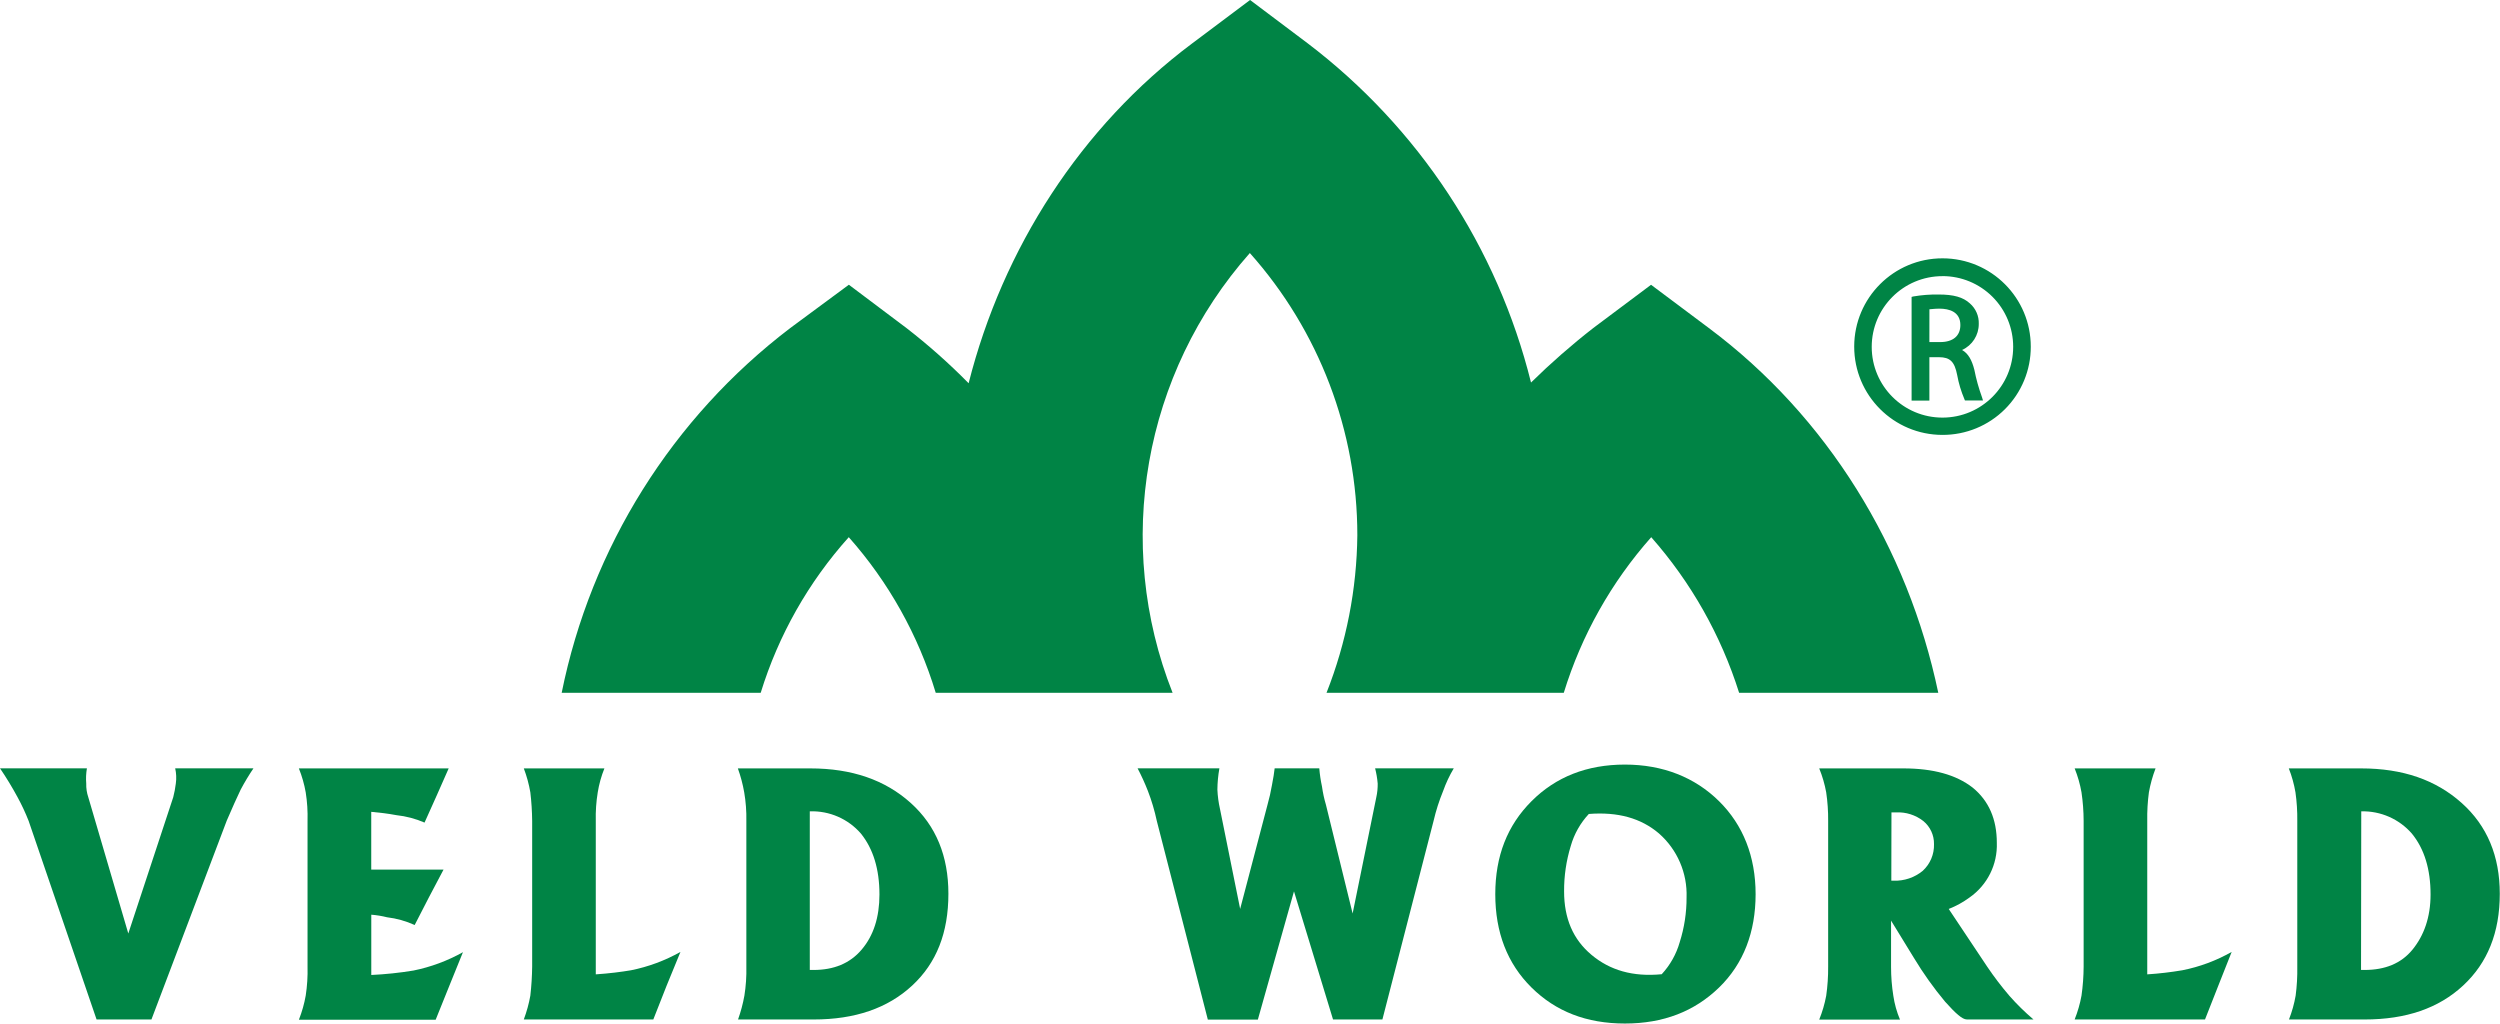
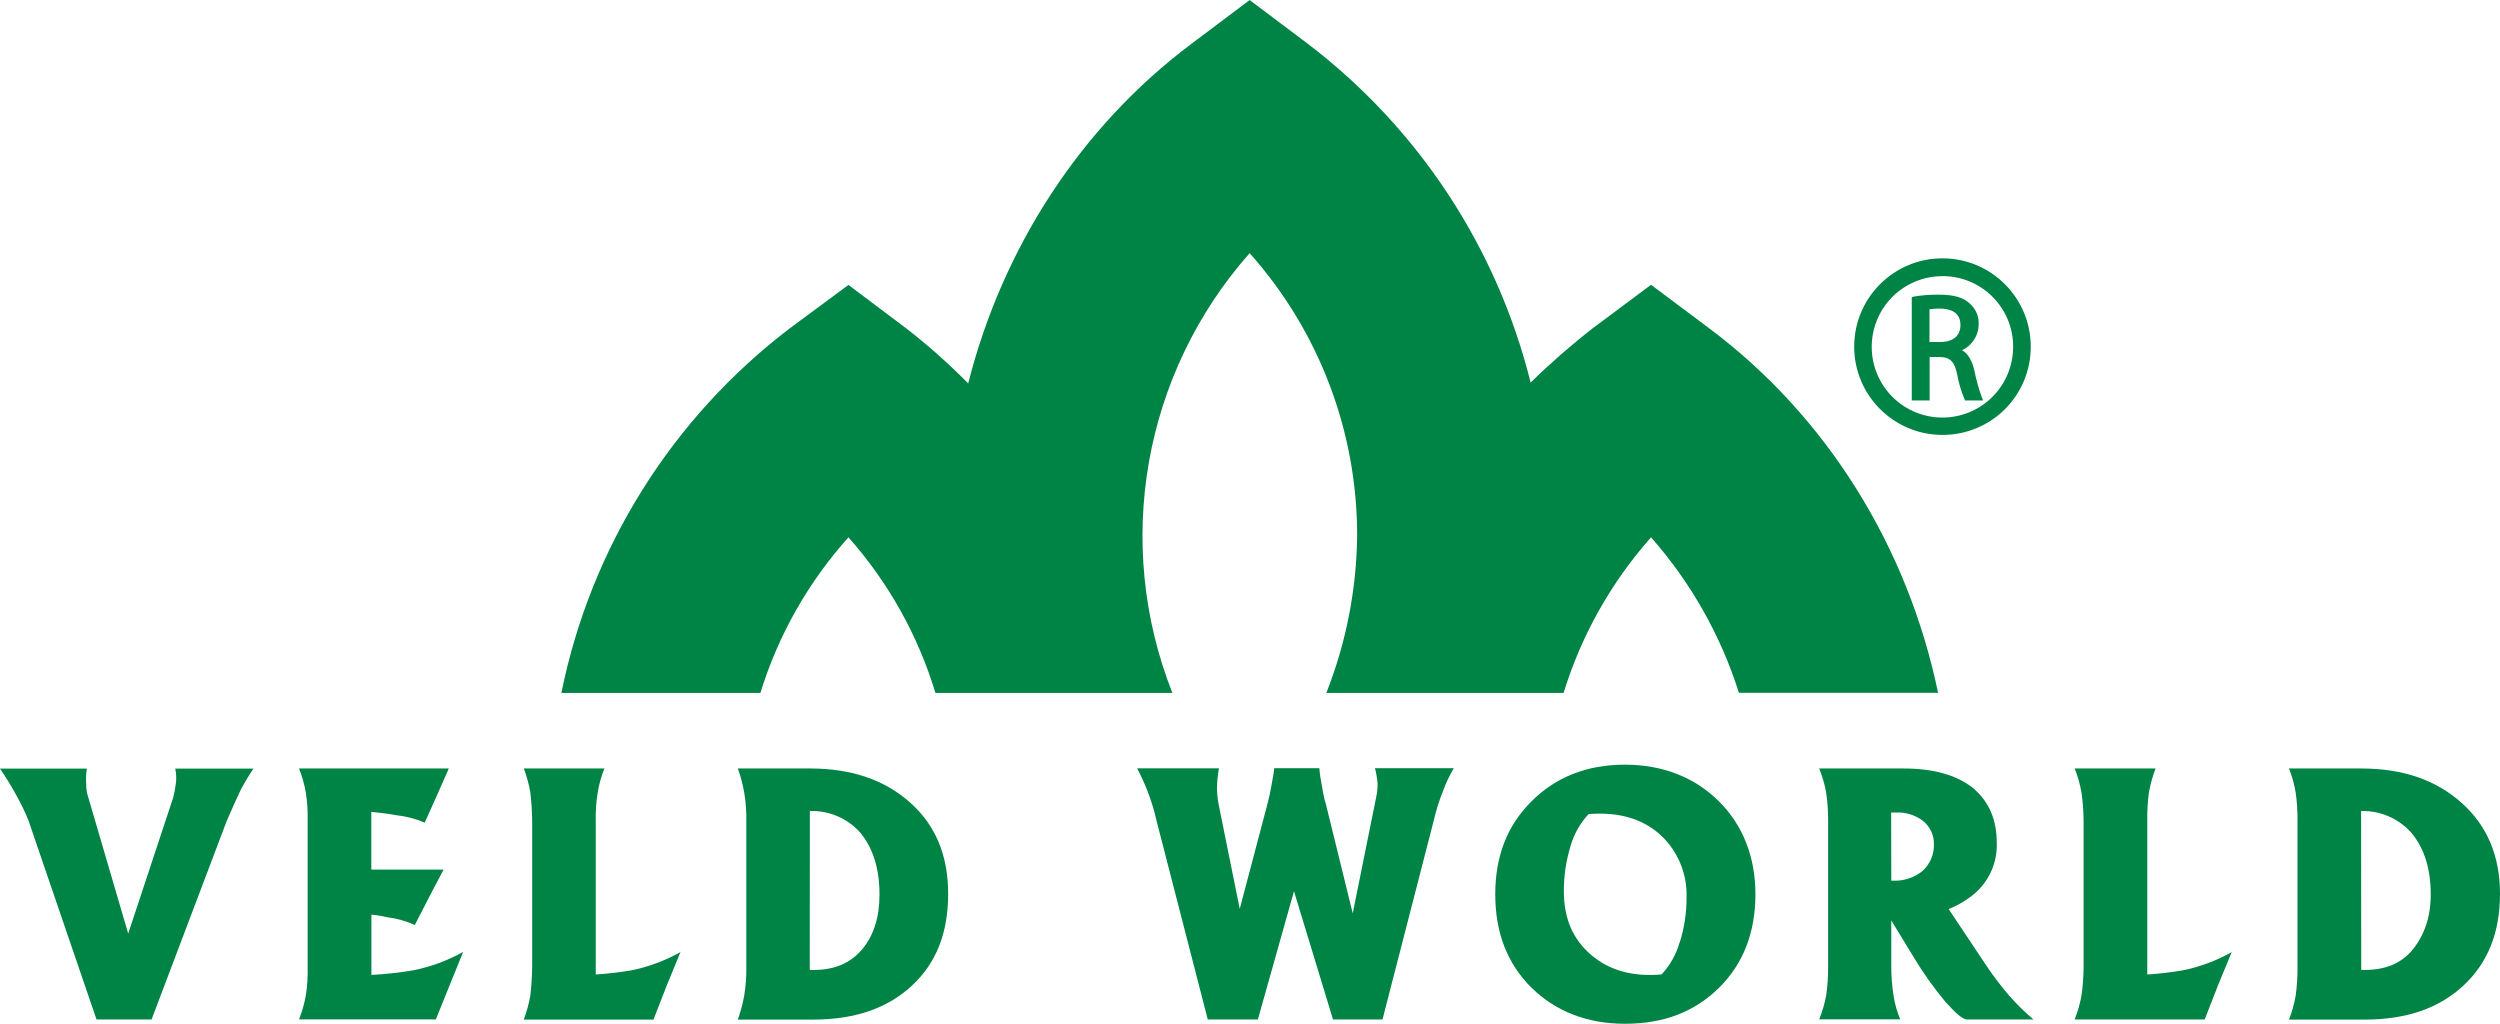
- <svg xmlns="http://www.w3.org/2000/svg" id="Layer_1" data-name="Layer 1" viewBox="0 0 562.37 230.24">
+ <svg xmlns="http://www.w3.org/2000/svg" id="Layer_1" data-name="Layer 1" viewBox="0 0 532.35 217.95">
  <defs>
    <style>.cls-1,.cls-2{fill:#008445;}.cls-1{fill-rule:evenodd;}</style>
  </defs>
-   <path class="cls-1" d="M407.63,227.28l-13-9.73-13,9.73a162.78,162.78,0,0,0-14,12.26,137.56,137.56,0,0,0-50.26-76.32l-12.94-9.73-13.11,9.83c-24.93,18.68-42.51,46-50.2,76.38a139.18,139.18,0,0,0-14-12.43l-12.94-9.73L201,227.28a137.32,137.32,0,0,0-51.42,82.05h44.77a93.69,93.69,0,0,1,19.81-35,93.59,93.59,0,0,1,19.56,35H287a96,96,0,0,1,17.38-98.92,95.34,95.34,0,0,1,24.18,63.48,99.21,99.21,0,0,1-6.93,35.44H375a94.77,94.77,0,0,1,19.67-35,97,97,0,0,1,19.77,35h44.8C452.4,276.69,434.3,247.19,407.63,227.28Z" transform="translate(-23.23 -153.49)" />
-   <path class="cls-2" d="M29.67,338.15a46.31,46.31,0,0,0-2.49-5.33,74,74,0,0,0-3.94-6.49H42.78a13.58,13.58,0,0,0-.15,3.42,8.7,8.7,0,0,0,.46,3.07l9,30.66h0L62.2,332.82a24,24,0,0,0,.58-3.07,9.49,9.49,0,0,0-.14-3.42h17.6a53.68,53.68,0,0,0-2.87,4.78c-.82,1.71-1.91,4.13-3.14,7L57.3,382.81H44.95Z" transform="translate(-23.23 -153.49)" />
-   <path class="cls-2" d="M90.49,382.81A28.17,28.17,0,0,0,92,377.45a36.49,36.49,0,0,0,.41-6.52V338.15a34.65,34.65,0,0,0-.41-6.42,27.08,27.08,0,0,0-1.54-5.39h33.7l-2.7,6.11-2.73,6.08a21.72,21.72,0,0,0-6.32-1.67c-2-.38-3.86-.58-5.67-.75v13H123l-3.31,6.28-3.18,6.18a21.05,21.05,0,0,0-6.21-1.74,21.39,21.39,0,0,0-3.55-.58v13.56a81.73,81.73,0,0,0,9.49-1,38.27,38.27,0,0,0,11.13-4.13l-3.07,7.58-3.07,7.62H90.49Z" transform="translate(-23.23 -153.49)" />
-   <path class="cls-2" d="M141.06,382.81a30.56,30.56,0,0,0,1.47-5.36,64.66,64.66,0,0,0,.41-6.52V338.15a60.52,60.52,0,0,0-.41-6.42,29.31,29.31,0,0,0-1.47-5.39h18.13a25,25,0,0,0-1.5,5.39,34.49,34.49,0,0,0-.44,6.42v34.52c3-.2,5.74-.55,7.92-.92a37.86,37.86,0,0,0,11.13-4.13l-3.11,7.58-3,7.62H141.06Z" transform="translate(-23.23 -153.49)" />
-   <path class="cls-2" d="M191.12,370.93V338.15a34.15,34.15,0,0,0-.48-6.42,32.3,32.3,0,0,0-1.43-5.39h16.29c9.36,0,16.83,2.6,22.57,7.75s8.5,12,8.5,20.45c0,8.74-2.66,15.57-8.16,20.66s-12.84,7.62-22.16,7.62h-17a33.82,33.82,0,0,0,1.43-5.36A36.06,36.06,0,0,0,191.12,370.93Zm14.27.75h.85c4.51,0,8.16-1.44,10.82-4.58s4-7.24,4-12.4c0-5.7-1.4-10.25-4.16-13.69A14.53,14.53,0,0,0,205.39,336Z" transform="translate(-23.23 -153.49)" />
-   <path class="cls-2" d="M294.92,382.81l-11.47-44.66a44.55,44.55,0,0,0-2-6.73,50,50,0,0,0-2.32-5.09h18.4a28.7,28.7,0,0,0-.45,4.78,24.4,24.4,0,0,0,.58,4.34l4.54,22.5,6.15-23.42a43.59,43.59,0,0,0,1-4.41c.31-1.57.51-2.87.61-3.79H320a31.72,31.72,0,0,0,.61,4.1,27.75,27.75,0,0,0,.89,4.1l6,24.45,5.33-26.16a13.35,13.35,0,0,0,.31-3.07,20.72,20.72,0,0,0-.58-3.42h17.69a28.9,28.9,0,0,0-2.39,5.09,43.77,43.77,0,0,0-2.15,6.73l-11.51,44.66H323.09L314.31,354l-8.13,28.85H294.92Z" transform="translate(-23.23 -153.49)" />
-   <path class="cls-2" d="M367.75,375.64c-5.46-5.39-8.16-12.43-8.16-21s2.7-15.47,8.16-20.93,12.46-8.23,21-8.23,15.74,2.87,21.17,8.23,8.23,12.46,8.23,20.93-2.7,15.64-8.23,21-12.5,8.09-21.17,8.09S373.18,381,367.75,375.64Zm33.33-10.21a32.76,32.76,0,0,0,1.54-10.07A18.29,18.29,0,0,0,396.44,341c-4.06-3.48-9.29-4.92-15.81-4.41a17.62,17.62,0,0,0-4.06,7.2,34.06,34.06,0,0,0-1.5,10.21c0,6.08,2,10.79,6.15,14.27s9.32,5,15.81,4.37A17.78,17.78,0,0,0,401.08,365.43Z" transform="translate(-23.23 -153.49)" />
-   <path class="cls-2" d="M434.47,370.93V338.15a41.59,41.59,0,0,0-.44-6.42,27.06,27.06,0,0,0-1.57-5.39h18.92c6.72,0,11.88,1.44,15.57,4.3,3.69,3,5.46,7.17,5.46,12.43a14.36,14.36,0,0,1-6.11,12.29,20.47,20.47,0,0,1-4.71,2.6l8.67,13a71.76,71.76,0,0,0,5,6.56,53.19,53.19,0,0,0,5.39,5.29h-15c-1,0-2.49-1.33-4.88-4a79.54,79.54,0,0,1-7-9.83l-5.15-8.4V371a41,41,0,0,0,.51,6.49,22,22,0,0,0,1.5,5.36H432.46a28.18,28.18,0,0,0,1.57-5.36A44,44,0,0,0,434.47,370.93Zm14.21-19.33h.51a9.78,9.78,0,0,0,6.56-2.22,7.84,7.84,0,0,0,2.53-6,6.57,6.57,0,0,0-2.39-5.19,9.2,9.2,0,0,0-6.18-1.95h-1Z" transform="translate(-23.23 -153.49)" />
-   <path class="cls-2" d="M489.92,382.81a28,28,0,0,0,1.54-5.36,48.15,48.15,0,0,0,.48-6.52V338.15a45.27,45.27,0,0,0-.48-6.42,27,27,0,0,0-1.54-5.39h18.2a29.42,29.42,0,0,0-1.5,5.39,42.67,42.67,0,0,0-.37,6.42v34.52a76.84,76.84,0,0,0,7.89-.92,37,37,0,0,0,11.1-4.13l-3,7.58-3,7.62h-29.3Z" transform="translate(-23.23 -153.49)" />
-   <path class="cls-2" d="M540,370.93V338.15a41.86,41.86,0,0,0-.41-6.42,27,27,0,0,0-1.5-5.39h16.25c9.43,0,16.83,2.6,22.61,7.75s8.6,12,8.6,20.45c0,8.74-2.77,15.57-8.26,20.66s-12.8,7.62-22.16,7.62h-17a28,28,0,0,0,1.5-5.36A44.26,44.26,0,0,0,540,370.93Zm14.34.75h.79c4.58,0,8.23-1.44,10.79-4.58s4.06-7.24,4.06-12.4c0-5.7-1.4-10.25-4.2-13.69A14.58,14.58,0,0,0,554.39,336Z" transform="translate(-23.23 -153.49)" />
-   <path class="cls-2" d="M453.66,220.65a31.27,31.27,0,0,1,5.67-.48c3.24,0,5.19.58,6.66,1.81a6,6,0,0,1,1.88,4.37,6,6,0,0,1-4.37,5.8v.14c1.74.55,2.77,2.22,3.25,4.51a44.22,44.22,0,0,0,1.84,6.25h-3.14a45.33,45.33,0,0,1-1.43-5.46c-.75-3.07-1.84-4.3-4.54-4.41H456.7v9.87h-3Zm3,10.34h3c3.17,0,5.19-1.81,5.19-4.37,0-2.83-2.22-4.2-5.36-4.2a18.56,18.56,0,0,0-2.8.24Z" transform="translate(-23.23 -153.49)" />
-   <path class="cls-2" d="M469.3,243.57h-4.06l-.14-.34a25.39,25.39,0,0,1-1.61-5.39c-.58-3-1.6-4-4.1-4h-2.15v9.77h-4V220.28l.37-.1a30.79,30.79,0,0,1,5.74-.44c3.31,0,5.46.58,7,2a5.82,5.82,0,0,1,2,4.61,6.41,6.41,0,0,1-3.76,5.87c1.4.78,2.22,2.29,2.77,4.47a41.44,41.44,0,0,0,1.71,6.14Zm-3.52-1h2.08c-.41-1.13-.92-3.07-1.57-5.63-.51-2.36-1.5-3.79-3-4.3h-.31v-.82l.31-.17a5.62,5.62,0,0,0,2.46-9.29c-1.4-1.26-3.31-1.74-6.39-1.74a29.62,29.62,0,0,0-5.05.44v21.51h1.91v-9.9h3.28c2.94.14,4.37,1.47,5,4.88A39.24,39.24,0,0,0,465.78,242.61Zm-6.11-11.13h-3.48v-9.15l.37-.07a9.72,9.72,0,0,1,2.94-.31c3.76,0,5.8,1.71,5.8,4.68S463.05,231.48,459.67,231.48Zm-2.43-1h2.43c2.9,0,4.54-1.4,4.54-3.83,0-3-2.53-3.69-4.71-3.69-1.13,0-1.91.14-2.25.14Z" transform="translate(-23.23 -153.49)" />
-   <path class="cls-2" d="M460.18,250.56a19,19,0,1,1,19-19.09A19,19,0,0,1,460.18,250.56Zm0-35.82A16.8,16.8,0,1,0,477,231.48,16.73,16.73,0,0,0,460.18,214.75Z" transform="translate(-23.23 -153.49)" />
-   <path class="cls-2" d="M460.18,251.32a19.86,19.86,0,1,1,19.87-19.84A19.8,19.8,0,0,1,460.18,251.32Zm0-37.93a18.16,18.16,0,1,0,18.2,18.1A18.17,18.17,0,0,0,460.18,213.38Zm0,35.68a17.57,17.57,0,1,1,17.55-17.59A17.64,17.64,0,0,1,460.18,249.06Zm0-33.46a15.91,15.91,0,1,0,15.91,15.88A15.89,15.89,0,0,0,460.18,215.6Z" transform="translate(-23.23 -153.49)" />
+   <path class="cls-1" d="M394.6,136.51l-12.31-9.21-12.35,9.21a154.1,154.1,0,0,0-13.29,11.61,130.21,130.21,0,0,0-47.58-72.24l-12.25-9.21L284.41,76c-23.6,17.68-40.24,43.51-47.52,72.31a131.75,131.75,0,0,0-13.25-11.77l-12.25-9.21-12.45,9.21a130,130,0,0,0-48.68,77.67h42.38a88.69,88.69,0,0,1,18.75-33.13,88.59,88.59,0,0,1,18.52,33.13h50.46a90.88,90.88,0,0,1,16.45-93.64,90.25,90.25,0,0,1,22.89,60.09,93.92,93.92,0,0,1-6.56,33.55h50.52a89.71,89.71,0,0,1,18.62-33.13A91.8,91.8,0,0,1,401,214.18h42.41C437,183.28,419.84,155.36,394.6,136.51Z" transform="translate(-30.72 -66.66)" />
+   <path class="cls-2" d="M36.81,241.46a43.84,43.84,0,0,0-2.36-5,70,70,0,0,0-3.73-6.14h18.5a12.85,12.85,0,0,0-.14,3.23,8.24,8.24,0,0,0,.44,2.91l8.5,29h0l9.59-29a22.67,22.67,0,0,0,.55-2.91,9,9,0,0,0-.13-3.23H84.69A50.81,50.81,0,0,0,82,234.81c-.78,1.61-1.81,3.91-3,6.66L63,283.74H51.27Z" transform="translate(-30.72 -66.66)" />
+   <path class="cls-2" d="M94.39,283.74a26.66,26.66,0,0,0,1.45-5.08,34.54,34.54,0,0,0,.39-6.17v-31a32.8,32.8,0,0,0-.39-6.08,25.63,25.63,0,0,0-1.45-5.11h31.9l-2.55,5.79-2.58,5.75a20.56,20.56,0,0,0-6-1.58c-1.91-.36-3.65-.55-5.37-.71v12.28h15.39l-3.13,5.95-3,5.85a19.93,19.93,0,0,0-5.88-1.65,20.25,20.25,0,0,0-3.36-.55v12.83a77.37,77.37,0,0,0,9-1,36.22,36.22,0,0,0,10.54-3.91l-2.91,7.17-2.91,7.21H94.39Z" transform="translate(-30.72 -66.66)" />
+   <path class="cls-2" d="M142.26,283.74a28.93,28.93,0,0,0,1.39-5.08,61.21,61.21,0,0,0,.39-6.17v-31a57.29,57.29,0,0,0-.39-6.08,27.75,27.75,0,0,0-1.39-5.11h17.16a23.63,23.63,0,0,0-1.42,5.11,32.64,32.64,0,0,0-.42,6.08v32.68c2.85-.19,5.43-.52,7.5-.87a35.84,35.84,0,0,0,10.54-3.91l-2.94,7.17-2.81,7.21h-27.6Z" transform="translate(-30.72 -66.66)" />
+   <path class="cls-2" d="M189.64,272.49v-31a32.33,32.33,0,0,0-.45-6.08,30.57,30.57,0,0,0-1.36-5.11h15.42c8.86,0,15.94,2.46,21.37,7.34s8,11.34,8,19.36c0,8.28-2.52,14.74-7.73,19.56s-12.15,7.21-21,7.21H187.83a32,32,0,0,0,1.36-5.08A34.13,34.13,0,0,0,189.64,272.49Zm13.51.71H204c4.27,0,7.73-1.36,10.25-4.33S218,262,218,257.14c0-5.4-1.32-9.7-3.94-13a13.75,13.75,0,0,0-10.89-4.78Z" transform="translate(-30.72 -66.66)" />
+   <path class="cls-2" d="M287.9,283.74,277,241.46a42.17,42.17,0,0,0-1.94-6.37,47.35,47.35,0,0,0-2.2-4.82h17.42a27.17,27.17,0,0,0-.42,4.53,23.1,23.1,0,0,0,.55,4.1l4.3,21.3L300.57,238a41.26,41.26,0,0,0,.91-4.17c.29-1.49.48-2.71.58-3.59h9.6a30,30,0,0,0,.58,3.88,26.27,26.27,0,0,0,.84,3.88l5.69,23.14,5-24.76a12.64,12.64,0,0,0,.29-2.91,19.62,19.62,0,0,0-.55-3.23H340.3A27.36,27.36,0,0,0,338,235.1a41.44,41.44,0,0,0-2,6.37l-10.89,42.28H314.57l-8.31-27.31-7.69,27.31H287.9Z" transform="translate(-30.72 -66.66)" />
+   <path class="cls-2" d="M356.85,277c-5.17-5.11-7.73-11.76-7.73-19.91s2.55-14.64,7.73-19.81,11.8-7.79,19.88-7.79,14.9,2.72,20,7.79,7.79,11.8,7.79,19.81S402,271.85,396.77,277s-11.83,7.66-20,7.66S362,282,356.85,277Zm31.55-9.66a31,31,0,0,0,1.45-9.54A17.32,17.32,0,0,0,384,244.18c-3.85-3.3-8.79-4.65-15-4.17a16.68,16.68,0,0,0-3.85,6.82,32.24,32.24,0,0,0-1.42,9.67c0,5.75,1.94,10.21,5.82,13.51s8.82,4.69,15,4.14A16.83,16.83,0,0,0,388.39,267.29Z" transform="translate(-30.72 -66.66)" />
+   <path class="cls-2" d="M420,272.49v-31a39.37,39.37,0,0,0-.42-6.08,25.62,25.62,0,0,0-1.49-5.11H436c6.37,0,11.25,1.36,14.74,4.07,3.49,2.87,5.17,6.79,5.17,11.77a13.59,13.59,0,0,1-5.79,11.63,19.38,19.38,0,0,1-4.46,2.46l8.21,12.31a67.93,67.93,0,0,0,4.75,6.21,50.35,50.35,0,0,0,5.11,5H449.58c-.91,0-2.36-1.26-4.62-3.78a75.3,75.3,0,0,1-6.63-9.31l-4.88-8v9.83a38.84,38.84,0,0,0,.48,6.14,20.86,20.86,0,0,0,1.42,5.08H418.1a26.67,26.67,0,0,0,1.49-5.08A41.69,41.69,0,0,0,420,272.49Zm13.45-18.3h.48a9.25,9.25,0,0,0,6.21-2.1,7.42,7.42,0,0,0,2.39-5.66,6.22,6.22,0,0,0-2.26-4.91,8.71,8.71,0,0,0-5.85-1.84h-1Z" transform="translate(-30.72 -66.66)" />
+   <path class="cls-2" d="M472.5,283.74a26.54,26.54,0,0,0,1.45-5.08,45.58,45.58,0,0,0,.45-6.17v-31a42.86,42.86,0,0,0-.45-6.08,25.52,25.52,0,0,0-1.45-5.11h17.23a27.85,27.85,0,0,0-1.42,5.11,40.39,40.39,0,0,0-.35,6.08v32.68a72.74,72.74,0,0,0,7.47-.87,35,35,0,0,0,10.51-3.91L503,276.53l-2.81,7.21H472.5Z" transform="translate(-30.72 -66.66)" />
+   <path class="cls-2" d="M519.95,272.49v-31a39.62,39.62,0,0,0-.39-6.08,25.55,25.55,0,0,0-1.42-5.11h15.38c8.92,0,15.94,2.46,21.4,7.34S563.07,249,563.07,257c0,8.28-2.62,14.74-7.82,19.56s-12.12,7.21-21,7.21H518.14a26.55,26.55,0,0,0,1.42-5.08A41.89,41.89,0,0,0,519.95,272.49Zm13.57.71h.74c4.33,0,7.79-1.36,10.21-4.33s3.85-6.85,3.85-11.73c0-5.4-1.32-9.7-4-13a13.8,13.8,0,0,0-10.83-4.78Z" transform="translate(-30.72 -66.66)" />
+   <path class="cls-2" d="M438.17,130.24a29.61,29.61,0,0,1,5.37-.45c3.07,0,4.91.55,6.3,1.71a5.65,5.65,0,0,1,1.78,4.14,5.73,5.73,0,0,1-4.14,5.49v.13c1.65.52,2.62,2.1,3.07,4.27a41.86,41.86,0,0,0,1.74,5.92h-3a42.91,42.91,0,0,1-1.36-5.17c-.71-2.91-1.74-4.07-4.3-4.17H441v9.34h-2.88ZM441,140h2.81c3,0,4.91-1.71,4.91-4.14,0-2.68-2.1-4-5.07-4a17.57,17.57,0,0,0-2.65.22Z" transform="translate(-30.72 -66.66)" />
+   <path class="cls-2" d="M453,151.93h-3.85l-.13-.33a24,24,0,0,1-1.52-5.11c-.55-2.84-1.52-3.81-3.88-3.81h-2v9.25h-3.81v-22l.35-.1a29.15,29.15,0,0,1,5.43-.42c3.14,0,5.17.55,6.59,1.9a5.51,5.51,0,0,1,1.88,4.36,6.06,6.06,0,0,1-3.56,5.56c1.33.74,2.1,2.17,2.62,4.23a39.23,39.23,0,0,0,1.62,5.82Zm-3.33-.91h2c-.39-1.07-.87-2.91-1.49-5.33-.48-2.23-1.42-3.59-2.87-4.07H447v-.78l.29-.16a5.32,5.32,0,0,0,2.33-8.79c-1.32-1.2-3.14-1.65-6-1.65a28,28,0,0,0-4.78.42V151h1.81v-9.38h3.1c2.78.13,4.14,1.39,4.75,4.62A37.14,37.14,0,0,0,449.65,151Zm-5.79-10.54h-3.3v-8.66l.35-.06a9.2,9.2,0,0,1,2.78-.29c3.56,0,5.49,1.62,5.49,4.43S447.06,140.49,443.86,140.49Zm-2.3-1h2.3c2.75,0,4.3-1.33,4.3-3.62,0-2.88-2.39-3.49-4.46-3.49-1.07,0-1.81.13-2.13.13Z" transform="translate(-30.72 -66.66)" />
+   <path class="cls-2" d="M444.34,158.56a18,18,0,1,1,18-18.07A18,18,0,0,1,444.34,158.56Zm0-33.91a15.9,15.9,0,1,0,15.9,15.84A15.84,15.84,0,0,0,444.34,124.65Z" transform="translate(-30.72 -66.66)" />
+   <path class="cls-2" d="M444.34,159.27a18.8,18.8,0,1,1,18.81-18.78A18.74,18.74,0,0,1,444.34,159.27Zm0-35.91a17.2,17.2,0,1,0,17.23,17.13A17.2,17.2,0,0,0,444.34,123.36Zm0,33.78A16.63,16.63,0,1,1,461,140.49,16.7,16.7,0,0,1,444.34,157.13Zm0-31.68a15.06,15.06,0,1,0,15.06,15A15,15,0,0,0,444.34,125.46Z" transform="translate(-30.72 -66.66)" />
</svg>
